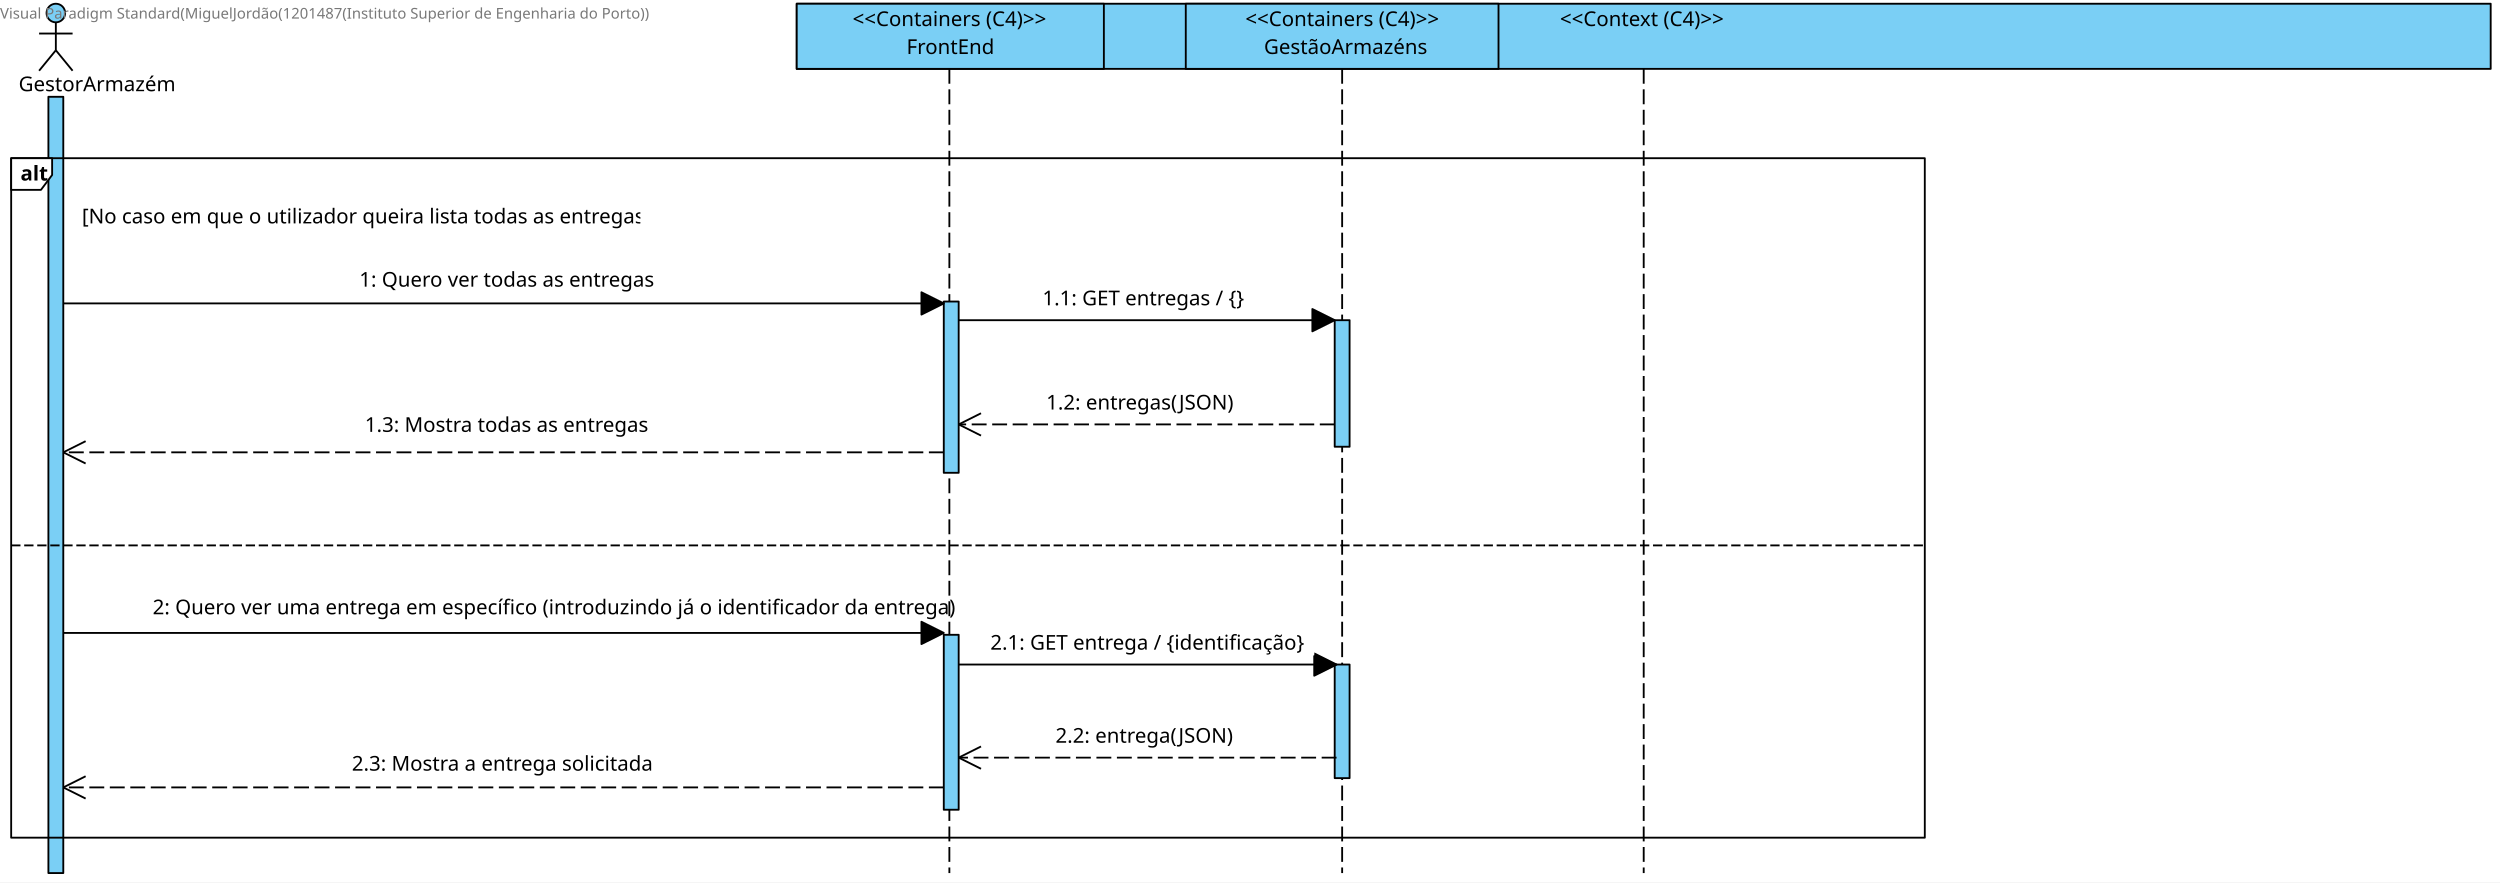
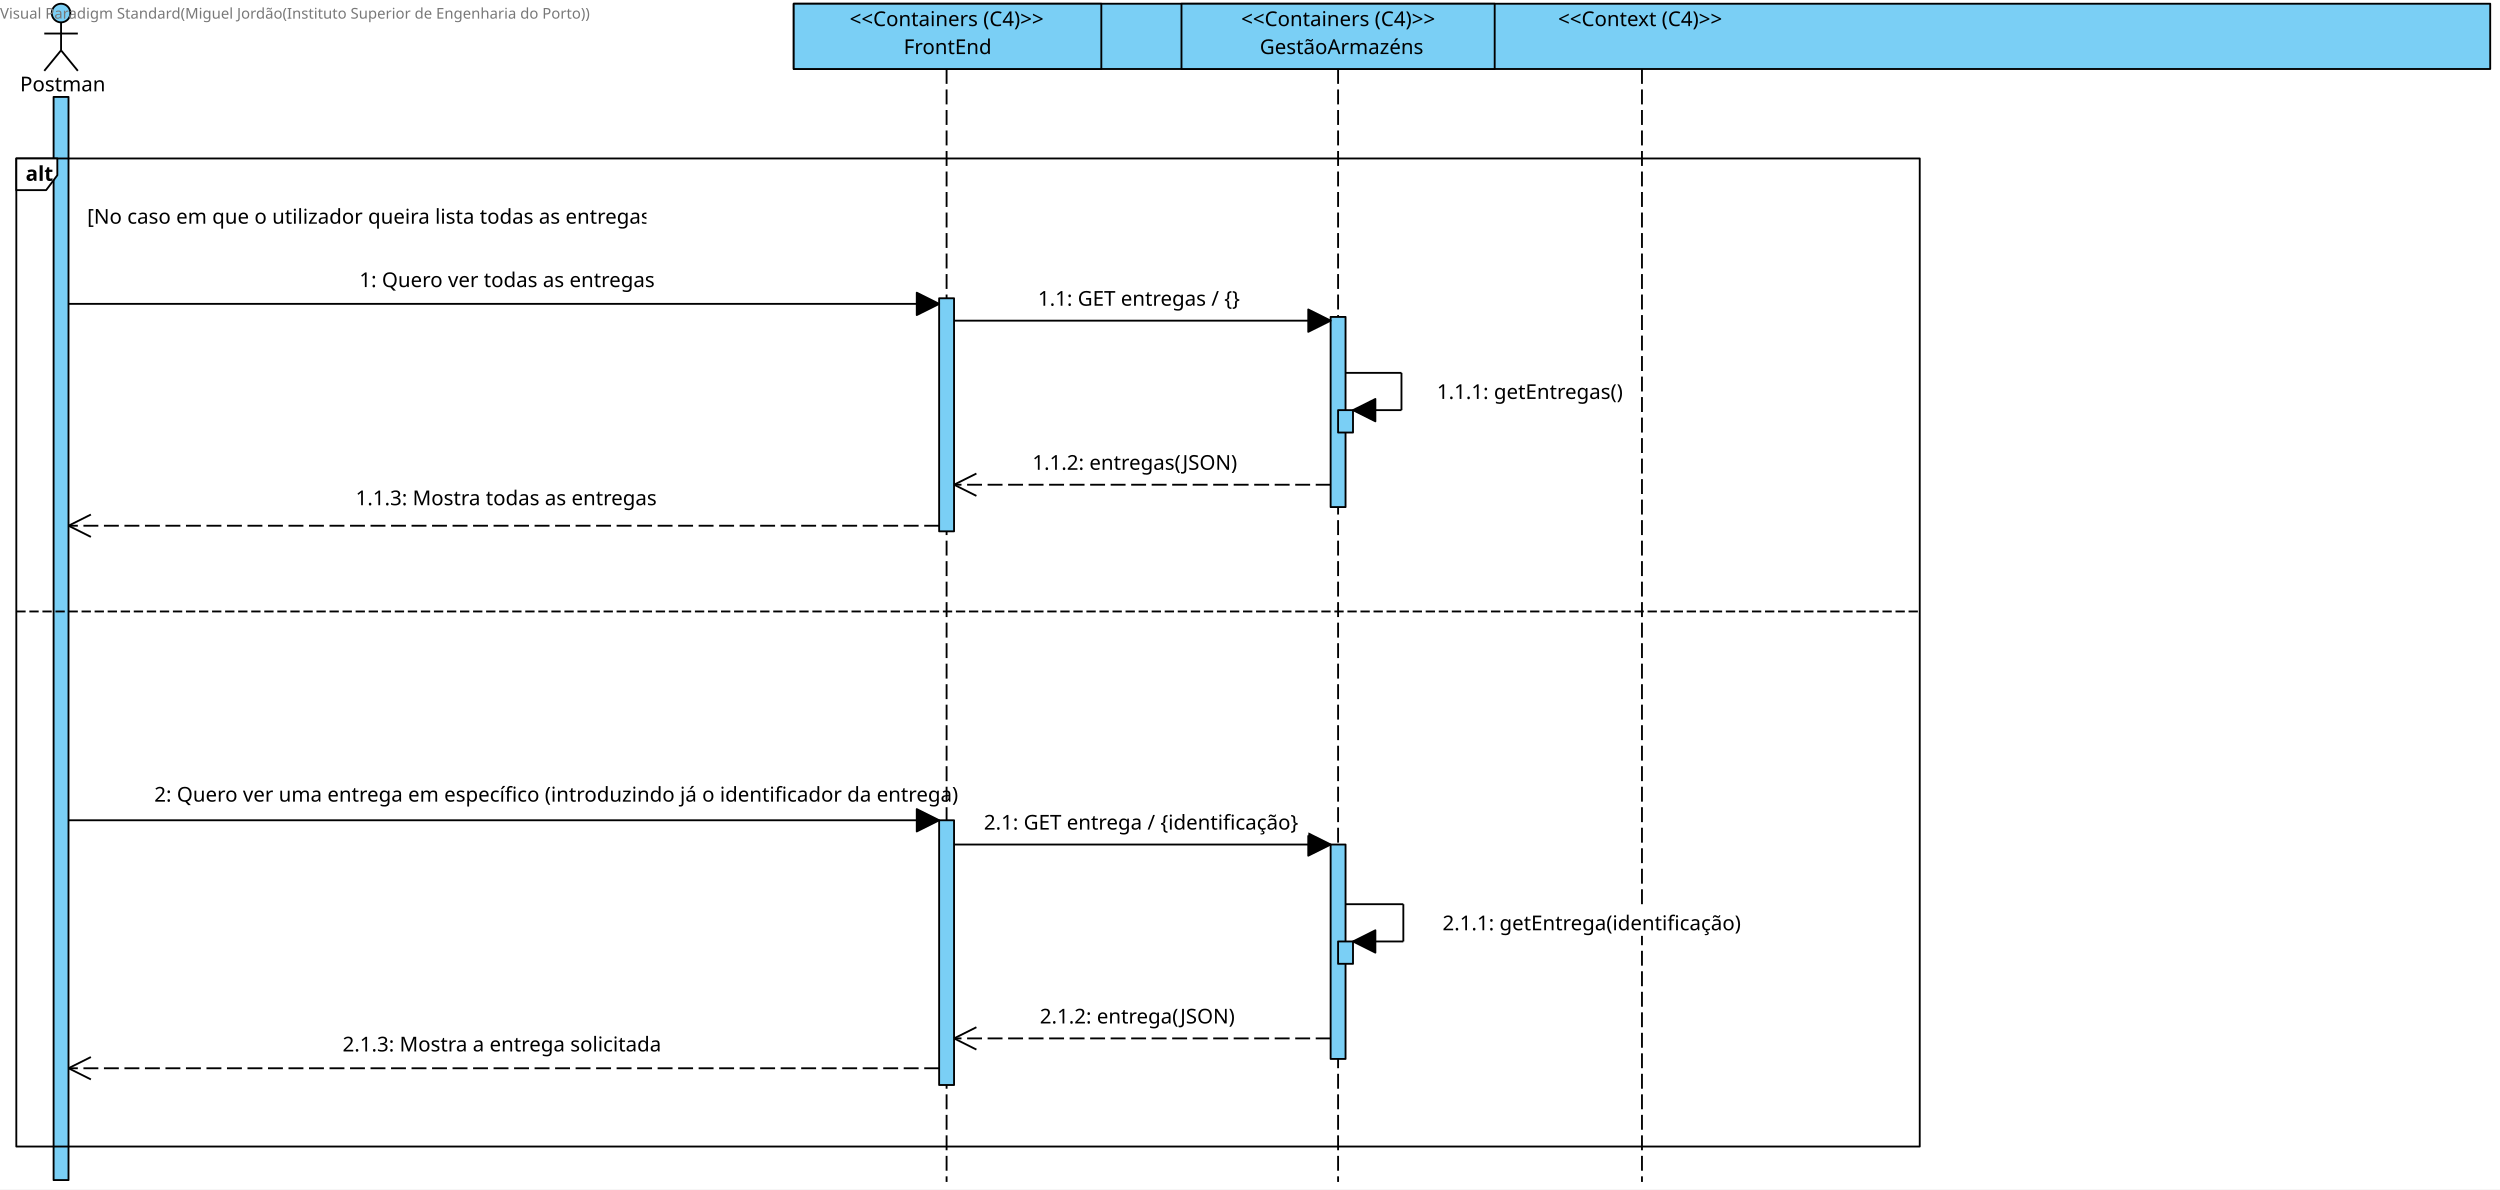
- <svg xmlns="http://www.w3.org/2000/svg" fill-opacity="0" color-rendering="auto" color-interpolation="auto" text-rendering="auto" stroke="rgb(0,0,0)" stroke-linecap="square" width="1343" stroke-miterlimit="10" shape-rendering="auto" stroke-opacity="0" fill="rgb(0,0,0)" stroke-dasharray="none" font-weight="normal" stroke-width="1" height="474" font-family="'Dialog'" font-style="normal" stroke-linejoin="miter" font-size="12px" stroke-dashoffset="0" image-rendering="auto">
+ <svg xmlns="http://www.w3.org/2000/svg" fill-opacity="0" color-rendering="auto" color-interpolation="auto" text-rendering="auto" stroke="rgb(0,0,0)" stroke-linecap="square" width="1341" stroke-miterlimit="10" shape-rendering="auto" stroke-opacity="0" fill="rgb(0,0,0)" stroke-dasharray="none" font-weight="normal" stroke-width="1" height="638" font-family="'Dialog'" font-style="normal" stroke-linejoin="miter" font-size="12px" stroke-dashoffset="0" image-rendering="auto">
  <defs id="genericDefs" />
  <g>
    <defs id="defs1">
      <clipPath clipPathUnits="userSpaceOnUse" id="clipPath1">
-         <path d="M-7 -7 L922 -7 L922 478 L-7 478 L-7 -7 Z" />
+         <path d="M-7 -7 L922 -7 L922 643 L-7 643 L-7 -7 Z" />
      </clipPath>
      <clipPath clipPathUnits="userSpaceOnUse" id="clipPath2">
-         <path d="M-7 -7 L177 -7 L177 478 L-7 478 L-7 -7 Z" />
+         <path d="M-7 -7 L177 -7 L177 643 L-7 643 L-7 -7 Z" />
      </clipPath>
      <clipPath clipPathUnits="userSpaceOnUse" id="clipPath3">
-         <path d="M-7 -7 L71 -7 L71 479 L-7 479 L-7 -7 Z" />
+         <path d="M-7 -7 L71 -7 L71 643 L-7 643 L-7 -7 Z" />
      </clipPath>
      <clipPath clipPathUnits="userSpaceOnUse" id="clipPath4">
-         <path d="M-7 -7 L19 -7 L19 103 L-7 103 L-7 -7 Z" />
+         <path d="M-7 -7 L19 -7 L19 136 L-7 136 L-7 -7 Z" />
      </clipPath>
      <clipPath clipPathUnits="userSpaceOnUse" id="clipPath5">
-         <path d="M-7 -7 L180 -7 L180 478 L-7 478 L-7 -7 Z" />
+         <path d="M-7 -7 L180 -7 L180 643 L-7 643 L-7 -7 Z" />
      </clipPath>
      <clipPath clipPathUnits="userSpaceOnUse" id="clipPath6">
-         <path d="M-7 -7 L1039 -7 L1039 376 L-7 376 L-7 -7 Z" />
+         <path d="M-7 -7 L1032 -7 L1032 541 L-7 541 L-7 -7 Z" />
      </clipPath>
      <clipPath clipPathUnits="userSpaceOnUse" id="clipPath7">
-         <path d="M328 24 L328 38 L40 38 L40 24 ZM-7 -7 L-7 376 L1039 376 L1039 -7 Z" />
+         <path d="M-7 -7 L-7 541 L1032 541 L1032 -7 Z" />
      </clipPath>
      <clipPath clipPathUnits="userSpaceOnUse" id="clipPath8">
        <path d="M0 0 L0 18 L23 18 L23 0 Z" />
      </clipPath>
      <clipPath clipPathUnits="userSpaceOnUse" id="clipPath9">
-         <path d="M-7 -7 L19 -7 L19 79 L-7 79 L-7 -7 Z" />
+         <path d="M-7 -7 L19 -7 L19 113 L-7 113 L-7 -7 Z" />
      </clipPath>
      <clipPath clipPathUnits="userSpaceOnUse" id="clipPath10">
-         <path d="M-7 -7 L19 -7 L19 105 L-7 105 L-7 -7 Z" />
+         <path d="M-7 -7 L19 -7 L19 153 L-7 153 L-7 -7 Z" />
      </clipPath>
      <clipPath clipPathUnits="userSpaceOnUse" id="clipPath11">
-         <path d="M-7 -7 L1039 -7 L1039 167 L-7 167 L-7 -7 Z" />
+         <path d="M-7 -7 L19 -7 L19 126 L-7 126 L-7 -7 Z" />
      </clipPath>
      <clipPath clipPathUnits="userSpaceOnUse" id="clipPath12">
-         <path d="M0 0 L0 4 L1028 4 L1028 0 Z" />
+         <path d="M-7 -7 L19 -7 L19 23 L-7 23 L-7 -7 Z" />
      </clipPath>
      <clipPath clipPathUnits="userSpaceOnUse" id="clipPath13">
-         <path d="M-7 -7 L19 -7 L19 72 L-7 72 L-7 -7 Z" />
+         <path d="M-7 -7 L1032 -7 L1032 297 L-7 297 L-7 -7 Z" />
      </clipPath>
      <clipPath clipPathUnits="userSpaceOnUse" id="clipPath14">
-         <path d="M-7 -7 L1039 -7 L1039 202 L-7 202 L-7 -7 Z" />
+         <path d="M0 0 L0 4 L1021 4 L1021 0 Z" />
      </clipPath>
      <clipPath clipPathUnits="userSpaceOnUse" id="clipPath15">
+         <path d="M-7 -7 L1032 -7 L1032 237 L-7 237 L-7 -7 Z" />
+       </clipPath>
+       <clipPath clipPathUnits="userSpaceOnUse" id="clipPath16">
        <path d="M0 0 L0 15 L310 15 L310 0 Z" />
      </clipPath>
-       <clipPath clipPathUnits="userSpaceOnUse" id="clipPath16">
-         <path d="M-169 -30 L338 -30 L338 60 L-169 60 L-169 -30 Z" />
-       </clipPath>
      <clipPath clipPathUnits="userSpaceOnUse" id="clipPath17">
-         <path d="M-101 -15 L202 -15 L202 30 L-101 30 L-101 -15 Z" />
+         <path d="M-911 -15 L1822 -15 L1822 30 L-911 30 L-911 -15 Z" />
      </clipPath>
      <clipPath clipPathUnits="userSpaceOnUse" id="clipPath18">
        <path d="M-166 -30 L332 -30 L332 60 L-166 60 L-166 -30 Z" />
      </clipPath>
      <clipPath clipPathUnits="userSpaceOnUse" id="clipPath19">
-         <path d="M-911 -15 L1822 -15 L1822 30 L-911 30 L-911 -15 Z" />
+         <path d="M-64 -15 L128 -15 L128 30 L-64 30 L-64 -15 Z" />
      </clipPath>
      <clipPath clipPathUnits="userSpaceOnUse" id="clipPath20">
-         <path d="M0 0 L588 0 L588 115 L0 115 L0 0 Z" />
+         <path d="M-169 -30 L338 -30 L338 60 L-169 60 L-169 -30 Z" />
      </clipPath>
      <clipPath clipPathUnits="userSpaceOnUse" id="clipPath21">
-         <path d="M377 35 L377 51 L203 51 L203 35 ZM0 0 L0 115 L207 115 L207 113 L373 113 L373 115 L573 115 L573 101 L588 101 L588 60 L571 60 L571 45 L588 45 L588 0 Z" />
+         <path d="M0 0 L596 0 L596 129 L0 129 L0 0 Z" />
      </clipPath>
      <clipPath clipPathUnits="userSpaceOnUse" id="clipPath22">
+         <path d="M382 42 L382 57 L209 57 L209 42 ZM0 0 L0 129 L596 129 L596 67 L573 67 L573 52 L596 52 L596 0 Z" />
+       </clipPath>
+       <clipPath clipPathUnits="userSpaceOnUse" id="clipPath23">
        <path d="M0 0 L331 0 L331 129 L0 129 L0 0 Z" />
      </clipPath>
-       <clipPath clipPathUnits="userSpaceOnUse" id="clipPath23">
-         <path d="M226 43 L226 58 L98 58 L98 43 ZM222 99 L222 114 L100 114 L100 99 ZM0 0 L0 129 L331 129 L331 0 Z" />
-       </clipPath>
      <clipPath clipPathUnits="userSpaceOnUse" id="clipPath24">
-         <path d="M222 43 L222 58 L100 58 L100 43 ZM0 0 L0 129 L331 129 L331 0 L226 0 L226 2 L98 2 L98 0 Z" />
+         <path d="M226 43 L226 58 L98 58 L98 43 ZM0 0 L0 129 L331 129 L331 108 L313 108 L313 93 L331 93 L331 0 Z" />
      </clipPath>
      <clipPath clipPathUnits="userSpaceOnUse" id="clipPath25">
-         <path d="M373 33 L373 49 L207 49 L207 33 ZM0 0 L0 115 L588 115 L588 36 L573 36 L573 21 L588 21 L588 0 Z" />
+         <path d="M227 42 L227 57 L95 57 L95 42 ZM0 0 L0 129 L331 129 L331 19 L313 19 L313 4 L331 4 L331 0 Z" />
      </clipPath>
      <clipPath clipPathUnits="userSpaceOnUse" id="clipPath26">
-         <path d="M521 33 L521 48 L94 48 L94 33 ZM0 0 L0 115 L578 115 L578 102 L588 102 L588 67 L544 67 L544 52 L588 52 L588 0 Z" />
+         <path d="M382 40 L382 55 L207 55 L207 40 ZM0 0 L0 129 L596 129 L596 36 L570 36 L570 21 L596 21 L596 0 Z" />
      </clipPath>
      <clipPath clipPathUnits="userSpaceOnUse" id="clipPath27">
-         <path d="M375 35 L375 50 L201 50 L201 35 ZM0 0 L0 115 L588 115 L588 35 L578 35 L578 20 L588 20 L588 0 Z" />
+         <path d="M527 40 L527 55 L99 55 L99 40 ZM0 0 L0 129 L596 129 L596 70 L545 70 L545 55 L596 55 L596 0 Z" />
      </clipPath>
      <clipPath clipPathUnits="userSpaceOnUse" id="clipPath28">
-         <path d="M0 0 L297 0 L297 94 L0 94 L0 0 Z" />
+         <path d="M383 42 L383 57 L200 57 L200 42 ZM0 0 L0 129 L596 129 L596 42 L574 42 L574 27 L596 27 L596 0 Z" />
      </clipPath>
      <clipPath clipPathUnits="userSpaceOnUse" id="clipPath29">
-         <path d="M236 25 L236 40 L53 40 L53 25 ZM204 75 L204 90 L87 90 L87 75 ZM0 0 L0 6 L30 6 L30 21 L0 21 L0 94 L297 94 L297 0 Z" />
+         <path d="M253 43 L253 58 L70 58 L70 43 ZM0 0 L0 28 L52 28 L52 43 L0 43 L0 129 L331 129 L331 112 L315 112 L315 97 L331 97 L331 0 Z" />
      </clipPath>
      <clipPath clipPathUnits="userSpaceOnUse" id="clipPath30">
-         <path d="M204 25 L204 40 L87 40 L87 25 ZM0 0 L0 94 L297 94 L297 0 Z" />
+         <path d="M224 43 L224 58 L99 58 L99 43 ZM0 0 L0 129 L331 129 L331 8 L315 8 L315 0 Z" />
      </clipPath>
      <clipPath clipPathUnits="userSpaceOnUse" id="clipPath31">
-         <path d="M-117 -15 L234 -15 L234 30 L-117 30 L-117 -15 Z" />
+         <path d="M0 0 L160 0 L160 149 L0 149 L0 0 Z" />
      </clipPath>
      <clipPath clipPathUnits="userSpaceOnUse" id="clipPath32">
+         <path d="M0 0 L0 10 L43 10 L43 25 L0 25 L0 114 L14 114 L14 129 L0 129 L0 149 L160 149 L160 79 L105 79 L105 64 L160 64 L160 0 Z" />
+       </clipPath>
+       <clipPath clipPathUnits="userSpaceOnUse" id="clipPath33">
+         <path d="M0 0 L159 0 L159 149 L0 149 L0 0 Z" />
+       </clipPath>
+       <clipPath clipPathUnits="userSpaceOnUse" id="clipPath34">
+         <path d="M0 0 L0 14 L16 14 L16 29 L0 29 L0 102 L17 102 L17 117 L0 117 L0 149 L159 149 L159 79 L103 79 L103 64 L159 64 L159 0 Z" />
+       </clipPath>
+       <clipPath clipPathUnits="userSpaceOnUse" id="clipPath35">
+         <path d="M-118 -15 L236 -15 L236 30 L-118 30 L-118 -15 Z" />
+       </clipPath>
+       <clipPath clipPathUnits="userSpaceOnUse" id="clipPath36">
+         <path d="M-173 -15 L346 -15 L346 30 L-173 30 L-173 -15 Z" />
+       </clipPath>
+       <clipPath clipPathUnits="userSpaceOnUse" id="clipPath37">
+         <path d="M-125 -15 L250 -15 L250 30 L-125 30 L-125 -15 Z" />
+       </clipPath>
+       <clipPath clipPathUnits="userSpaceOnUse" id="clipPath38">
        <path d="M-183 -15 L366 -15 L366 30 L-183 30 L-183 -15 Z" />
      </clipPath>
-       <clipPath clipPathUnits="userSpaceOnUse" id="clipPath33">
-         <path d="M-174 -15 L348 -15 L348 30 L-174 30 L-174 -15 Z" />
-       </clipPath>
-       <clipPath clipPathUnits="userSpaceOnUse" id="clipPath34">
-         <path d="M-427 -15 L854 -15 L854 30 L-427 30 L-427 -15 Z" />
-       </clipPath>
-       <clipPath clipPathUnits="userSpaceOnUse" id="clipPath35">
-         <path d="M-166 -16 L332 -16 L332 32 L-166 32 L-166 -16 Z" />
-       </clipPath>
-       <clipPath clipPathUnits="userSpaceOnUse" id="clipPath36">
-         <path d="M-122 -15 L244 -15 L244 30 L-122 30 L-122 -15 Z" />
-       </clipPath>
-       <clipPath clipPathUnits="userSpaceOnUse" id="clipPath37">
+       <clipPath clipPathUnits="userSpaceOnUse" id="clipPath39">
+         <path d="M-428 -15 L856 -15 L856 30 L-428 30 L-428 -15 Z" />
+       </clipPath>
+       <clipPath clipPathUnits="userSpaceOnUse" id="clipPath40">
+         <path d="M-175 -15 L350 -15 L350 30 L-175 30 L-175 -15 Z" />
+       </clipPath>
+       <clipPath clipPathUnits="userSpaceOnUse" id="clipPath41">
+         <path d="M-132 -15 L264 -15 L264 30 L-132 30 L-132 -15 Z" />
+       </clipPath>
+       <clipPath clipPathUnits="userSpaceOnUse" id="clipPath42">
        <path d="M-128 -15 L256 -15 L256 30 L-128 30 L-128 -15 Z" />
-       </clipPath>
-       <clipPath clipPathUnits="userSpaceOnUse" id="clipPath38">
-         <path d="M-174 -16 L348 -16 L348 32 L-174 32 L-174 -16 Z" />
      </clipPath>
    </defs>
    <g fill="white" text-rendering="geometricPrecision" fill-opacity="1" stroke-opacity="1" stroke="white">
-       <rect x="0" width="1343" height="474" y="0" stroke="none" />
-     </g>
-     <g font-size="11px" transform="translate(428,2)" fill-opacity="1" fill="rgb(122,207,245)" text-rendering="geometricPrecision" image-rendering="optimizeQuality" font-family="sans-serif" stroke="rgb(122,207,245)" stroke-opacity="1">
+       <rect x="0" width="1341" height="638" y="0" stroke="none" />
+     </g>
+     <g font-size="11px" transform="translate(425.75,2)" fill-opacity="1" fill="rgb(122,207,245)" text-rendering="geometricPrecision" image-rendering="optimizeQuality" font-family="sans-serif" stroke="rgb(122,207,245)" stroke-opacity="1">
      <rect x="0" width="910" height="35" y="0" clip-path="url(#clipPath1)" stroke="none" />
    </g>
-     <g stroke-linecap="butt" font-size="11px" transform="translate(428,2)" fill-opacity="1" fill="black" text-rendering="geometricPrecision" image-rendering="optimizeQuality" font-family="sans-serif" stroke-linejoin="round" stroke="black" stroke-opacity="1" stroke-miterlimit="0">
+     <g stroke-linecap="butt" font-size="11px" transform="translate(425.75,2)" fill-opacity="1" fill="black" text-rendering="geometricPrecision" image-rendering="optimizeQuality" font-family="sans-serif" stroke-linejoin="round" stroke="black" stroke-opacity="1" stroke-miterlimit="0">
      <rect fill="none" x="0" width="910" height="35" y="0" clip-path="url(#clipPath1)" />
-       <line clip-path="url(#clipPath1)" fill="none" x1="455" x2="455" y1="35" y2="467" stroke-linejoin="bevel" stroke-dasharray="8,3" />
-     </g>
-     <g font-size="11px" transform="translate(428,2)" fill-opacity="1" fill="rgb(122,207,245)" text-rendering="geometricPrecision" image-rendering="optimizeQuality" font-family="sans-serif" stroke="rgb(122,207,245)" stroke-opacity="1">
+       <line clip-path="url(#clipPath1)" fill="none" x1="455" x2="455" y1="35" y2="632" stroke-linejoin="bevel" stroke-dasharray="8,3" />
+     </g>
+     <g font-size="11px" transform="translate(425.75,2)" fill-opacity="1" fill="rgb(122,207,245)" text-rendering="geometricPrecision" image-rendering="optimizeQuality" font-family="sans-serif" stroke="rgb(122,207,245)" stroke-opacity="1">
      <rect x="0" width="165" height="35" y="0" clip-path="url(#clipPath2)" stroke="none" />
    </g>
-     <g stroke-linecap="butt" font-size="11px" transform="translate(428,2)" fill-opacity="1" fill="black" text-rendering="geometricPrecision" image-rendering="optimizeQuality" font-family="sans-serif" stroke-linejoin="round" stroke="black" stroke-opacity="1" stroke-miterlimit="0">
+     <g stroke-linecap="butt" font-size="11px" transform="translate(425.75,2)" fill-opacity="1" fill="black" text-rendering="geometricPrecision" image-rendering="optimizeQuality" font-family="sans-serif" stroke-linejoin="round" stroke="black" stroke-opacity="1" stroke-miterlimit="0">
      <rect fill="none" x="0" width="165" height="35" y="0" clip-path="url(#clipPath2)" />
-       <line clip-path="url(#clipPath2)" fill="none" x1="82" x2="82" y1="35" y2="467" stroke-linejoin="bevel" stroke-dasharray="8,3" />
-     </g>
-     <g font-size="11px" transform="translate(0,2)" fill-opacity="1" fill="rgb(122,207,245)" text-rendering="geometricPrecision" image-rendering="optimizeQuality" font-family="sans-serif" stroke="rgb(122,207,245)" stroke-opacity="1">
+       <line clip-path="url(#clipPath2)" fill="none" x1="82" x2="82" y1="35" y2="632" stroke-linejoin="bevel" stroke-dasharray="8,3" />
+     </g>
+     <g font-size="11px" transform="translate(2.75,2)" fill-opacity="1" fill="rgb(122,207,245)" text-rendering="geometricPrecision" image-rendering="optimizeQuality" font-family="sans-serif" stroke="rgb(122,207,245)" stroke-opacity="1">
      <circle r="5" clip-path="url(#clipPath3)" cx="30" cy="5" stroke="none" />
-       <rect x="26" width="8" height="417" y="50" clip-path="url(#clipPath3)" stroke="none" />
-     </g>
-     <g stroke-linecap="butt" font-size="11px" transform="translate(0,2)" fill-opacity="1" fill="black" text-rendering="geometricPrecision" image-rendering="optimizeQuality" font-family="sans-serif" stroke-linejoin="round" stroke="black" stroke-opacity="1" stroke-miterlimit="0">
+       <rect x="26" width="8" height="581" y="50" clip-path="url(#clipPath3)" stroke="none" />
+     </g>
+     <g stroke-linecap="butt" font-size="11px" transform="translate(2.75,2)" fill-opacity="1" fill="black" text-rendering="geometricPrecision" image-rendering="optimizeQuality" font-family="sans-serif" stroke-linejoin="round" stroke="black" stroke-opacity="1" stroke-miterlimit="0">
      <circle fill="none" r="5" clip-path="url(#clipPath3)" cx="30" cy="5" />
-       <rect fill="none" x="26" width="8" height="417" y="50" clip-path="url(#clipPath3)" />
+       <rect fill="none" x="26" width="8" height="581" y="50" clip-path="url(#clipPath3)" />
      <line y2="25" fill="none" x1="30" clip-path="url(#clipPath3)" x2="30" y1="10" />
      <line y2="36" fill="none" x1="30" clip-path="url(#clipPath3)" x2="21" y1="25" />
      <line y2="36" fill="none" x1="30" clip-path="url(#clipPath3)" x2="39" y1="25" />
      <line y2="16" fill="none" x1="21" clip-path="url(#clipPath3)" x2="39" y1="16" />
    </g>
-     <g font-size="11px" transform="translate(507,162)" fill-opacity="1" fill="rgb(122,207,245)" text-rendering="geometricPrecision" image-rendering="optimizeQuality" font-family="sans-serif" stroke="rgb(122,207,245)" stroke-opacity="1">
-       <rect x="0" width="8" height="92" y="0" clip-path="url(#clipPath4)" stroke="none" />
-     </g>
-     <g stroke-linecap="butt" font-size="11px" transform="translate(507,162)" fill-opacity="1" fill="black" text-rendering="geometricPrecision" image-rendering="optimizeQuality" font-family="sans-serif" stroke-linejoin="round" stroke="black" stroke-opacity="1" stroke-miterlimit="0">
-       <rect fill="none" x="0" width="8" height="92" y="0" clip-path="url(#clipPath4)" />
-     </g>
-     <g font-size="11px" transform="translate(637,2)" fill-opacity="1" fill="rgb(122,207,245)" text-rendering="geometricPrecision" image-rendering="optimizeQuality" font-family="sans-serif" stroke="rgb(122,207,245)" stroke-opacity="1">
+     <g font-size="11px" transform="translate(503.75,160)" fill-opacity="1" fill="rgb(122,207,245)" text-rendering="geometricPrecision" image-rendering="optimizeQuality" font-family="sans-serif" stroke="rgb(122,207,245)" stroke-opacity="1">
+       <rect x="0" width="8" height="125" y="0" clip-path="url(#clipPath4)" stroke="none" />
+     </g>
+     <g stroke-linecap="butt" font-size="11px" transform="translate(503.75,160)" fill-opacity="1" fill="black" text-rendering="geometricPrecision" image-rendering="optimizeQuality" font-family="sans-serif" stroke-linejoin="round" stroke="black" stroke-opacity="1" stroke-miterlimit="0">
+       <rect fill="none" x="0" width="8" height="125" y="0" clip-path="url(#clipPath4)" />
+     </g>
+     <g font-size="11px" transform="translate(633.75,2)" fill-opacity="1" fill="rgb(122,207,245)" text-rendering="geometricPrecision" image-rendering="optimizeQuality" font-family="sans-serif" stroke="rgb(122,207,245)" stroke-opacity="1">
      <rect x="0" width="168" height="35" y="0" clip-path="url(#clipPath5)" stroke="none" />
    </g>
-     <g stroke-linecap="butt" font-size="11px" transform="translate(637,2)" fill-opacity="1" fill="black" text-rendering="geometricPrecision" image-rendering="optimizeQuality" font-family="sans-serif" stroke-linejoin="round" stroke="black" stroke-opacity="1" stroke-miterlimit="0">
+     <g stroke-linecap="butt" font-size="11px" transform="translate(633.75,2)" fill-opacity="1" fill="black" text-rendering="geometricPrecision" image-rendering="optimizeQuality" font-family="sans-serif" stroke-linejoin="round" stroke="black" stroke-opacity="1" stroke-miterlimit="0">
      <rect fill="none" x="0" width="168" height="35" y="0" clip-path="url(#clipPath5)" />
-       <line clip-path="url(#clipPath5)" fill="none" x1="84" x2="84" y1="35" y2="467" stroke-linejoin="bevel" stroke-dasharray="8,3" />
-     </g>
-     <g fill-opacity="1" text-rendering="geometricPrecision" stroke="black" stroke-linecap="butt" transform="translate(6,85)" stroke-miterlimit="0" stroke-opacity="1" fill="black" font-weight="bold" font-family="sans-serif" stroke-linejoin="round" font-size="11px" image-rendering="optimizeQuality">
-       <rect fill="none" x="0" width="1028" height="365" y="0" clip-path="url(#clipPath7)" />
-     </g>
-     <g font-size="11px" transform="translate(6,85)" fill-opacity="1" fill="white" text-rendering="geometricPrecision" image-rendering="optimizeQuality" font-family="sans-serif" stroke="white" font-weight="bold" stroke-opacity="1">
+       <line clip-path="url(#clipPath5)" fill="none" x1="84" x2="84" y1="35" y2="632" stroke-linejoin="bevel" stroke-dasharray="8,3" />
+     </g>
+     <g fill-opacity="1" text-rendering="geometricPrecision" stroke="black" stroke-linecap="butt" transform="translate(8.75,85)" stroke-miterlimit="0" stroke-opacity="1" fill="black" font-weight="bold" font-family="sans-serif" stroke-linejoin="round" font-size="11px" image-rendering="optimizeQuality">
+       <rect fill="none" x="0" width="1021" height="530" y="0" clip-path="url(#clipPath7)" />
+     </g>
+     <g font-size="11px" transform="translate(8.75,85)" fill-opacity="1" fill="white" text-rendering="geometricPrecision" image-rendering="optimizeQuality" font-family="sans-serif" stroke="white" font-weight="bold" stroke-opacity="1">
      <path d="M22 0 L22 9 L16 17 L0 17 L0 0 Z" stroke="none" clip-path="url(#clipPath7)" />
    </g>
-     <g fill-opacity="1" text-rendering="geometricPrecision" stroke="black" stroke-linecap="butt" transform="translate(6,85)" stroke-miterlimit="0" stroke-opacity="1" fill="black" font-weight="bold" font-family="sans-serif" stroke-linejoin="round" font-size="11px" image-rendering="optimizeQuality">
+     <g fill-opacity="1" text-rendering="geometricPrecision" stroke="black" stroke-linecap="butt" transform="translate(8.75,85)" stroke-miterlimit="0" stroke-opacity="1" fill="black" font-weight="bold" font-family="sans-serif" stroke-linejoin="round" font-size="11px" image-rendering="optimizeQuality">
      <path fill="none" d="M22 0 L22 9 L16 17 L0 17 L0 0 Z" clip-path="url(#clipPath7)" />
    </g>
-     <g font-size="11px" transform="translate(6,85)" fill-opacity="1" fill="black" text-rendering="geometricPrecision" image-rendering="optimizeQuality" font-family="sans-serif" stroke="black" font-weight="bold" stroke-opacity="1">
+     <g font-size="11px" transform="translate(8.75,85)" fill-opacity="1" fill="black" text-rendering="geometricPrecision" image-rendering="optimizeQuality" font-family="sans-serif" stroke="black" font-weight="bold" stroke-opacity="1">
      <text x="5" xml:space="preserve" y="12" clip-path="url(#clipPath8)" stroke="none">alt</text>
    </g>
-     <g font-size="11px" transform="translate(717,172)" fill-opacity="1" fill="rgb(122,207,245)" text-rendering="geometricPrecision" image-rendering="optimizeQuality" font-family="sans-serif" stroke="rgb(122,207,245)" stroke-opacity="1">
-       <rect x="0" width="8" height="68" y="0" clip-path="url(#clipPath9)" stroke="none" />
-     </g>
-     <g stroke-linecap="butt" font-size="11px" transform="translate(717,172)" fill-opacity="1" fill="black" text-rendering="geometricPrecision" image-rendering="optimizeQuality" font-family="sans-serif" stroke-linejoin="round" stroke="black" stroke-opacity="1" stroke-miterlimit="0">
-       <rect fill="none" x="0" width="8" height="68" y="0" clip-path="url(#clipPath9)" />
-     </g>
-     <g font-size="11px" transform="translate(507,341)" fill-opacity="1" fill="rgb(122,207,245)" text-rendering="geometricPrecision" image-rendering="optimizeQuality" font-family="sans-serif" stroke="rgb(122,207,245)" stroke-opacity="1">
-       <rect x="0" width="8" height="94" y="0" clip-path="url(#clipPath10)" stroke="none" />
-     </g>
-     <g stroke-linecap="butt" font-size="11px" transform="translate(507,341)" fill-opacity="1" fill="black" text-rendering="geometricPrecision" image-rendering="optimizeQuality" font-family="sans-serif" stroke-linejoin="round" stroke="black" stroke-opacity="1" stroke-miterlimit="0">
-       <rect fill="none" x="0" width="8" height="94" y="0" clip-path="url(#clipPath10)" />
-     </g>
-     <g font-size="11px" transform="translate(717,357)" fill-opacity="1" fill="rgb(122,207,245)" text-rendering="geometricPrecision" image-rendering="optimizeQuality" font-family="sans-serif" stroke="rgb(122,207,245)" stroke-opacity="1">
-       <rect x="0" width="8" height="61" y="0" clip-path="url(#clipPath13)" stroke="none" />
-     </g>
-     <g stroke-linecap="butt" font-size="11px" transform="translate(717,357)" fill-opacity="1" fill="black" text-rendering="geometricPrecision" image-rendering="optimizeQuality" font-family="sans-serif" stroke-linejoin="round" stroke="black" stroke-opacity="1" stroke-miterlimit="0">
-       <rect fill="none" x="0" width="8" height="61" y="0" clip-path="url(#clipPath13)" />
-     </g>
-     <g fill-opacity="1" text-rendering="geometricPrecision" stroke="black" stroke-linecap="butt" transform="translate(6,103)" stroke-miterlimit="0" stroke-opacity="1" fill="black" stroke-dasharray="5,2" font-family="sans-serif" stroke-linejoin="bevel" font-size="11px" image-rendering="optimizeQuality">
-       <line y2="190" fill="none" x1="0" clip-path="url(#clipPath14)" x2="1027" y1="190" />
-     </g>
-     <g font-size="11px" transform="translate(34,108)" fill-opacity="1" fill="white" text-rendering="geometricPrecision" image-rendering="optimizeQuality" font-family="sans-serif" stroke="white" stroke-opacity="1">
-       <rect x="9" width="291" height="17" y="-1" clip-path="url(#clipPath15)" stroke="none" />
-       <text fill="black" x="10" xml:space="preserve" y="12" clip-path="url(#clipPath15)" stroke="none">[No caso em que o utilizador queira lista todas as entregas]</text>
-     </g>
-     <g font-size="11px" transform="translate(637,2)" fill-opacity="1" fill="black" text-rendering="geometricPrecision" image-rendering="optimizeQuality" font-family="sans-serif" stroke="black" stroke-opacity="1">
-       <text x="32" xml:space="preserve" y="12" clip-path="url(#clipPath16)" stroke="none">&lt;&lt;Containers (C4)&gt;&gt;</text>
-       <text x="42" xml:space="preserve" y="27" clip-path="url(#clipPath16)" stroke="none">GestãoArmazéns</text>
-     </g>
-     <g font-size="11px" transform="translate(0,37)" fill-opacity="1" fill="black" text-rendering="geometricPrecision" image-rendering="optimizeQuality" font-family="sans-serif" stroke="black" stroke-opacity="1">
-       <text x="10" xml:space="preserve" y="12" clip-path="url(#clipPath17)" stroke="none">GestorArmazém</text>
-     </g>
-     <g font-size="11px" transform="translate(428,2)" fill-opacity="1" fill="black" text-rendering="geometricPrecision" image-rendering="optimizeQuality" font-family="sans-serif" stroke="black" stroke-opacity="1">
+     <g font-size="11px" transform="translate(713.75,170)" fill-opacity="1" fill="rgb(122,207,245)" text-rendering="geometricPrecision" image-rendering="optimizeQuality" font-family="sans-serif" stroke="rgb(122,207,245)" stroke-opacity="1">
+       <rect x="0" width="8" height="102" y="0" clip-path="url(#clipPath9)" stroke="none" />
+     </g>
+     <g stroke-linecap="butt" font-size="11px" transform="translate(713.75,170)" fill-opacity="1" fill="black" text-rendering="geometricPrecision" image-rendering="optimizeQuality" font-family="sans-serif" stroke-linejoin="round" stroke="black" stroke-opacity="1" stroke-miterlimit="0">
+       <rect fill="none" x="0" width="8" height="102" y="0" clip-path="url(#clipPath9)" />
+     </g>
+     <g font-size="11px" transform="translate(503.75,440)" fill-opacity="1" fill="rgb(122,207,245)" text-rendering="geometricPrecision" image-rendering="optimizeQuality" font-family="sans-serif" stroke="rgb(122,207,245)" stroke-opacity="1">
+       <rect x="0" width="8" height="142" y="0" clip-path="url(#clipPath10)" stroke="none" />
+     </g>
+     <g stroke-linecap="butt" font-size="11px" transform="translate(503.75,440)" fill-opacity="1" fill="black" text-rendering="geometricPrecision" image-rendering="optimizeQuality" font-family="sans-serif" stroke-linejoin="round" stroke="black" stroke-opacity="1" stroke-miterlimit="0">
+       <rect fill="none" x="0" width="8" height="142" y="0" clip-path="url(#clipPath10)" />
+     </g>
+     <g font-size="11px" transform="translate(713.75,453)" fill-opacity="1" fill="rgb(122,207,245)" text-rendering="geometricPrecision" image-rendering="optimizeQuality" font-family="sans-serif" stroke="rgb(122,207,245)" stroke-opacity="1">
+       <rect x="0" width="8" height="115" y="0" clip-path="url(#clipPath11)" stroke="none" />
+     </g>
+     <g stroke-linecap="butt" font-size="11px" transform="translate(713.75,453)" fill-opacity="1" fill="black" text-rendering="geometricPrecision" image-rendering="optimizeQuality" font-family="sans-serif" stroke-linejoin="round" stroke="black" stroke-opacity="1" stroke-miterlimit="0">
+       <rect fill="none" x="0" width="8" height="115" y="0" clip-path="url(#clipPath11)" />
+     </g>
+     <g font-size="11px" transform="translate(717.75,505)" fill-opacity="1" fill="rgb(122,207,245)" text-rendering="geometricPrecision" image-rendering="optimizeQuality" font-family="sans-serif" stroke="rgb(122,207,245)" stroke-opacity="1">
+       <rect x="0" width="8" height="12" y="0" clip-path="url(#clipPath12)" stroke="none" />
+     </g>
+     <g stroke-linecap="butt" font-size="11px" transform="translate(717.75,505)" fill-opacity="1" fill="black" text-rendering="geometricPrecision" image-rendering="optimizeQuality" font-family="sans-serif" stroke-linejoin="round" stroke="black" stroke-opacity="1" stroke-miterlimit="0">
+       <rect fill="none" x="0" width="8" height="12" y="0" clip-path="url(#clipPath12)" />
+     </g>
+     <g font-size="11px" transform="translate(717.75,220)" fill-opacity="1" fill="rgb(122,207,245)" text-rendering="geometricPrecision" image-rendering="optimizeQuality" font-family="sans-serif" stroke="rgb(122,207,245)" stroke-opacity="1">
+       <rect x="0" width="8" height="12" y="0" clip-path="url(#clipPath12)" stroke="none" />
+     </g>
+     <g stroke-linecap="butt" font-size="11px" transform="translate(717.75,220)" fill-opacity="1" fill="black" text-rendering="geometricPrecision" image-rendering="optimizeQuality" font-family="sans-serif" stroke-linejoin="round" stroke="black" stroke-opacity="1" stroke-miterlimit="0">
+       <rect fill="none" x="0" width="8" height="12" y="0" clip-path="url(#clipPath12)" />
+     </g>
+     <g fill-opacity="1" text-rendering="geometricPrecision" stroke="black" stroke-linecap="butt" transform="translate(8.75,103)" stroke-miterlimit="0" stroke-opacity="1" fill="black" stroke-dasharray="5,2" font-family="sans-serif" stroke-linejoin="bevel" font-size="11px" image-rendering="optimizeQuality">
+       <line y2="225" fill="none" x1="0" clip-path="url(#clipPath15)" x2="1020" y1="225" />
+     </g>
+     <g font-size="11px" transform="translate(36.75,108)" fill-opacity="1" fill="white" text-rendering="geometricPrecision" image-rendering="optimizeQuality" font-family="sans-serif" stroke="white" stroke-opacity="1">
+       <rect x="9" width="291" height="17" y="-1" clip-path="url(#clipPath16)" stroke="none" />
+       <text fill="black" x="10" xml:space="preserve" y="12" clip-path="url(#clipPath16)" stroke="none">[No caso em que o utilizador queira lista todas as entregas]</text>
+     </g>
+     <g font-size="11px" transform="translate(425.75,2)" fill-opacity="1" fill="black" text-rendering="geometricPrecision" image-rendering="optimizeQuality" font-family="sans-serif" stroke="black" stroke-opacity="1">
+       <text x="410" xml:space="preserve" y="12" clip-path="url(#clipPath17)" stroke="none">&lt;&lt;Context (C4)&gt;&gt;</text>
+     </g>
+     <g font-size="11px" transform="translate(425.75,2)" fill-opacity="1" fill="black" text-rendering="geometricPrecision" image-rendering="optimizeQuality" font-family="sans-serif" stroke="black" stroke-opacity="1">
      <text x="30" xml:space="preserve" y="12" clip-path="url(#clipPath18)" stroke="none">&lt;&lt;Containers (C4)&gt;&gt;</text>
      <text x="59" xml:space="preserve" y="27" clip-path="url(#clipPath18)" stroke="none">FrontEnd</text>
    </g>
-     <g font-size="11px" transform="translate(428,2)" fill-opacity="1" fill="black" text-rendering="geometricPrecision" image-rendering="optimizeQuality" font-family="sans-serif" stroke="black" stroke-opacity="1">
-       <text x="410" xml:space="preserve" y="12" clip-path="url(#clipPath19)" stroke="none">&lt;&lt;Context (C4)&gt;&gt;</text>
-     </g>
-     <g stroke-linecap="butt" font-size="11px" transform="translate(-21,107)" fill-opacity="1" fill="black" text-rendering="geometricPrecision" image-rendering="optimizeQuality" font-family="sans-serif" stroke-linejoin="round" stroke="black" stroke-opacity="1">
-       <line y2="56" fill="none" x1="55" clip-path="url(#clipPath21)" x2="528" y1="56" />
-       <polygon points=" 528 56 516 50 516 62" clip-path="url(#clipPath21)" stroke="none" />
-       <polygon fill="none" points=" 528 56 516 50 516 62" clip-path="url(#clipPath21)" />
-     </g>
-     <g stroke-linecap="butt" font-size="11px" transform="translate(452,109)" fill-opacity="1" fill="black" text-rendering="geometricPrecision" image-rendering="optimizeQuality" font-family="sans-serif" stroke-linejoin="round" stroke="black" stroke-opacity="1">
-       <line y2="63" fill="none" x1="63" clip-path="url(#clipPath23)" x2="265" y1="63" />
-       <polygon points=" 265 63 253 57 253 69" clip-path="url(#clipPath23)" stroke="none" />
-       <polygon fill="none" points=" 265 63 253 57 253 69" clip-path="url(#clipPath23)" />
-     </g>
-     <g fill-opacity="1" text-rendering="geometricPrecision" stroke="black" stroke-linecap="butt" transform="translate(452,165)" stroke-miterlimit="0" stroke-opacity="1" fill="black" stroke-dasharray="8,3" font-family="sans-serif" stroke-linejoin="round" font-size="11px" image-rendering="optimizeQuality">
-       <line y2="63" fill="none" x1="265" clip-path="url(#clipPath24)" x2="63" y1="63" />
-       <line clip-path="url(#clipPath24)" fill="none" x1="63" x2="75" y1="63" y2="69" stroke-dasharray="none" stroke-miterlimit="10" />
-       <line clip-path="url(#clipPath24)" fill="none" x1="63" x2="75" y1="63" y2="57" stroke-dasharray="none" stroke-miterlimit="10" />
-     </g>
-     <g fill-opacity="1" text-rendering="geometricPrecision" stroke="black" stroke-linecap="butt" transform="translate(-21,187)" stroke-miterlimit="0" stroke-opacity="1" fill="black" stroke-dasharray="8,3" font-family="sans-serif" stroke-linejoin="round" font-size="11px" image-rendering="optimizeQuality">
-       <line y2="56" fill="none" x1="528" clip-path="url(#clipPath25)" x2="55" y1="56" />
-       <line clip-path="url(#clipPath25)" fill="none" x1="55" x2="67" y1="56" y2="62" stroke-dasharray="none" stroke-miterlimit="10" />
-       <line clip-path="url(#clipPath25)" fill="none" x1="55" x2="67" y1="56" y2="50" stroke-dasharray="none" stroke-miterlimit="10" />
-     </g>
-     <g stroke-linecap="butt" font-size="11px" transform="translate(-21,285)" fill-opacity="1" fill="black" text-rendering="geometricPrecision" image-rendering="optimizeQuality" font-family="sans-serif" stroke-linejoin="round" stroke="black" stroke-opacity="1">
-       <line y2="55" fill="none" x1="55" clip-path="url(#clipPath26)" x2="528" y1="55" />
-       <polygon points=" 528 55 516 49 516 61" clip-path="url(#clipPath26)" stroke="none" />
-       <polygon fill="none" points=" 528 55 516 49 516 61" clip-path="url(#clipPath26)" />
-     </g>
-     <g fill-opacity="1" text-rendering="geometricPrecision" stroke="black" stroke-linecap="butt" transform="translate(-21,367)" stroke-miterlimit="0" stroke-opacity="1" fill="black" stroke-dasharray="8,3" font-family="sans-serif" stroke-linejoin="round" font-size="11px" image-rendering="optimizeQuality">
-       <line y2="56" fill="none" x1="528" clip-path="url(#clipPath27)" x2="55" y1="56" />
-       <line clip-path="url(#clipPath27)" fill="none" x1="55" x2="67" y1="56" y2="62" stroke-dasharray="none" stroke-miterlimit="10" />
-       <line clip-path="url(#clipPath27)" fill="none" x1="55" x2="67" y1="56" y2="50" stroke-dasharray="none" stroke-miterlimit="10" />
-     </g>
-     <g stroke-linecap="butt" font-size="11px" transform="translate(470,312)" fill-opacity="1" fill="black" text-rendering="geometricPrecision" image-rendering="optimizeQuality" font-family="sans-serif" stroke-linejoin="round" stroke="black" stroke-opacity="1">
-       <line y2="45" fill="none" x1="45" clip-path="url(#clipPath29)" x2="248" y1="45" />
-       <polygon points=" 248 45 236 39 236 51" clip-path="url(#clipPath29)" stroke="none" />
-       <polygon fill="none" points=" 248 45 236 39 236 51" clip-path="url(#clipPath29)" />
-     </g>
-     <g fill-opacity="1" text-rendering="geometricPrecision" stroke="black" stroke-linecap="butt" transform="translate(470,362)" stroke-miterlimit="0" stroke-opacity="1" fill="black" stroke-dasharray="8,3" font-family="sans-serif" stroke-linejoin="round" font-size="11px" image-rendering="optimizeQuality">
-       <line y2="45" fill="none" x1="248" clip-path="url(#clipPath30)" x2="45" y1="45" />
-       <line clip-path="url(#clipPath30)" fill="none" x1="45" x2="57" y1="45" y2="51" stroke-dasharray="none" stroke-miterlimit="10" />
-       <line clip-path="url(#clipPath30)" fill="none" x1="45" x2="57" y1="45" y2="39" stroke-dasharray="none" stroke-miterlimit="10" />
-     </g>
-     <g font-size="11px" transform="translate(557,387)" fill-opacity="1" fill="white" text-rendering="geometricPrecision" image-rendering="optimizeQuality" font-family="sans-serif" stroke="white" stroke-opacity="1">
-       <rect x="0" width="117" height="15" y="0" clip-path="url(#clipPath31)" stroke="none" />
-       <text fill="black" x="10" xml:space="preserve" y="12" clip-path="url(#clipPath31)" stroke="none">2.2: entrega(JSON)</text>
-     </g>
-     <g font-size="11px" transform="translate(523,337)" fill-opacity="1" fill="white" text-rendering="geometricPrecision" image-rendering="optimizeQuality" font-family="sans-serif" stroke="white" stroke-opacity="1">
-       <rect x="0" width="183" height="15" y="0" clip-path="url(#clipPath32)" stroke="none" />
-       <text fill="black" x="9" xml:space="preserve" y="12" clip-path="url(#clipPath32)" stroke="none">2.1: GET entrega / {identificação}</text>
-     </g>
-     <g font-size="11px" transform="translate(180,402)" fill-opacity="1" fill="white" text-rendering="geometricPrecision" image-rendering="optimizeQuality" font-family="sans-serif" stroke="white" stroke-opacity="1">
-       <rect x="0" width="174" height="15" y="0" clip-path="url(#clipPath33)" stroke="none" />
-       <text fill="black" x="9" xml:space="preserve" y="12" clip-path="url(#clipPath33)" stroke="none">2.3: Mostra a entrega solicitada</text>
-     </g>
-     <g font-size="11px" transform="translate(73,318)" fill-opacity="1" fill="white" text-rendering="geometricPrecision" image-rendering="optimizeQuality" font-family="sans-serif" stroke="white" stroke-opacity="1">
-       <rect x="0" width="427" height="15" y="0" clip-path="url(#clipPath34)" stroke="none" />
-       <text fill="black" x="9" xml:space="preserve" y="12" clip-path="url(#clipPath34)" stroke="none">2: Quero ver uma entrega em específico (introduzindo já o identificador da entrega)</text>
-     </g>
-     <g font-size="11px" transform="translate(186,220)" fill-opacity="1" fill="white" text-rendering="geometricPrecision" image-rendering="optimizeQuality" font-family="sans-serif" stroke="white" stroke-opacity="1">
-       <rect x="0" width="166" height="16" y="0" clip-path="url(#clipPath35)" stroke="none" />
-       <text fill="black" x="10" xml:space="preserve" y="12" clip-path="url(#clipPath35)" stroke="none">1.3: Mostra todas as entregas</text>
-     </g>
-     <g font-size="11px" transform="translate(552,208)" fill-opacity="1" fill="white" text-rendering="geometricPrecision" image-rendering="optimizeQuality" font-family="sans-serif" stroke="white" stroke-opacity="1">
-       <rect x="0" width="122" height="15" y="0" clip-path="url(#clipPath36)" stroke="none" />
-       <text fill="black" x="10" xml:space="preserve" y="12" clip-path="url(#clipPath36)" stroke="none">1.2: entregas(JSON)</text>
-     </g>
-     <g font-size="11px" transform="translate(550,152)" fill-opacity="1" fill="white" text-rendering="geometricPrecision" image-rendering="optimizeQuality" font-family="sans-serif" stroke="white" stroke-opacity="1">
-       <rect x="0" width="128" height="15" y="0" clip-path="url(#clipPath37)" stroke="none" />
-       <text fill="black" x="10" xml:space="preserve" y="12" clip-path="url(#clipPath37)" stroke="none">1.1: GET entregas / {}</text>
-     </g>
-     <g font-size="11px" transform="translate(182,142)" fill-opacity="1" fill="white" text-rendering="geometricPrecision" image-rendering="optimizeQuality" font-family="sans-serif" stroke="white" stroke-opacity="1">
-       <rect x="0" width="174" height="16" y="0" clip-path="url(#clipPath38)" stroke="none" />
-       <text fill="black" x="11" xml:space="preserve" y="12" clip-path="url(#clipPath38)" stroke="none">1: Quero ver todas as entregas</text>
+     <g font-size="11px" transform="translate(0.75,37)" fill-opacity="1" fill="black" text-rendering="geometricPrecision" image-rendering="optimizeQuality" font-family="sans-serif" stroke="black" stroke-opacity="1">
+       <text x="10" xml:space="preserve" y="12" clip-path="url(#clipPath19)" stroke="none">Postman</text>
+     </g>
+     <g font-size="11px" transform="translate(633.75,2)" fill-opacity="1" fill="black" text-rendering="geometricPrecision" image-rendering="optimizeQuality" font-family="sans-serif" stroke="black" stroke-opacity="1">
+       <text x="32" xml:space="preserve" y="12" clip-path="url(#clipPath20)" stroke="none">&lt;&lt;Containers (C4)&gt;&gt;</text>
+       <text x="42" xml:space="preserve" y="27" clip-path="url(#clipPath20)" stroke="none">GestãoArmazéns</text>
+     </g>
+     <g stroke-linecap="butt" font-size="11px" transform="translate(-26.25,100)" fill-opacity="1" fill="black" text-rendering="geometricPrecision" image-rendering="optimizeQuality" font-family="sans-serif" stroke-linejoin="round" stroke="black" stroke-opacity="1">
+       <line y2="63" fill="none" x1="63" clip-path="url(#clipPath22)" x2="530" y1="63" />
+       <polygon points=" 530 63 518 57 518 69" clip-path="url(#clipPath22)" stroke="none" />
+       <polygon fill="none" points=" 530 63 518 57 518 69" clip-path="url(#clipPath22)" />
+     </g>
+     <g stroke-linecap="butt" font-size="11px" transform="translate(448.75,109)" fill-opacity="1" fill="black" text-rendering="geometricPrecision" image-rendering="optimizeQuality" font-family="sans-serif" stroke-linejoin="round" stroke="black" stroke-opacity="1">
+       <line y2="63" fill="none" x1="63" clip-path="url(#clipPath24)" x2="265" y1="63" />
+       <polygon points=" 265 63 253 57 253 69" clip-path="url(#clipPath24)" stroke="none" />
+       <polygon fill="none" points=" 265 63 253 57 253 69" clip-path="url(#clipPath24)" />
+     </g>
+     <g fill-opacity="1" text-rendering="geometricPrecision" stroke="black" stroke-linecap="butt" transform="translate(448.75,198)" stroke-miterlimit="0" stroke-opacity="1" fill="black" stroke-dasharray="8,3" font-family="sans-serif" stroke-linejoin="round" font-size="11px" image-rendering="optimizeQuality">
+       <line y2="62" fill="none" x1="265" clip-path="url(#clipPath25)" x2="63" y1="62" />
+       <line clip-path="url(#clipPath25)" fill="none" x1="63" x2="75" y1="62" y2="68" stroke-dasharray="none" stroke-miterlimit="10" />
+       <line clip-path="url(#clipPath25)" fill="none" x1="63" x2="75" y1="62" y2="56" stroke-dasharray="none" stroke-miterlimit="10" />
+     </g>
+     <g fill-opacity="1" text-rendering="geometricPrecision" stroke="black" stroke-linecap="butt" transform="translate(-26.25,219)" stroke-miterlimit="0" stroke-opacity="1" fill="black" stroke-dasharray="8,3" font-family="sans-serif" stroke-linejoin="round" font-size="11px" image-rendering="optimizeQuality">
+       <line y2="63" fill="none" x1="530" clip-path="url(#clipPath26)" x2="63" y1="63" />
+       <line clip-path="url(#clipPath26)" fill="none" x1="63" x2="75" y1="63" y2="69" stroke-dasharray="none" stroke-miterlimit="10" />
+       <line clip-path="url(#clipPath26)" fill="none" x1="63" x2="75" y1="63" y2="57" stroke-dasharray="none" stroke-miterlimit="10" />
+     </g>
+     <g stroke-linecap="butt" font-size="11px" transform="translate(-26.25,378)" fill-opacity="1" fill="black" text-rendering="geometricPrecision" image-rendering="optimizeQuality" font-family="sans-serif" stroke-linejoin="round" stroke="black" stroke-opacity="1">
+       <line y2="62" fill="none" x1="63" clip-path="url(#clipPath27)" x2="530" y1="62" />
+       <polygon points=" 530 62 518 56 518 68" clip-path="url(#clipPath27)" stroke="none" />
+       <polygon fill="none" points=" 530 62 518 56 518 68" clip-path="url(#clipPath27)" />
+     </g>
+     <g fill-opacity="1" text-rendering="geometricPrecision" stroke="black" stroke-linecap="butt" transform="translate(-26.25,510)" stroke-miterlimit="0" stroke-opacity="1" fill="black" stroke-dasharray="8,3" font-family="sans-serif" stroke-linejoin="round" font-size="11px" image-rendering="optimizeQuality">
+       <line y2="63" fill="none" x1="530" clip-path="url(#clipPath28)" x2="63" y1="63" />
+       <line clip-path="url(#clipPath28)" fill="none" x1="63" x2="75" y1="63" y2="69" stroke-dasharray="none" stroke-miterlimit="10" />
+       <line clip-path="url(#clipPath28)" fill="none" x1="63" x2="75" y1="63" y2="57" stroke-dasharray="none" stroke-miterlimit="10" />
+     </g>
+     <g stroke-linecap="butt" font-size="11px" transform="translate(448.75,390)" fill-opacity="1" fill="black" text-rendering="geometricPrecision" image-rendering="optimizeQuality" font-family="sans-serif" stroke-linejoin="round" stroke="black" stroke-opacity="1">
+       <line y2="63" fill="none" x1="63" clip-path="url(#clipPath29)" x2="265" y1="63" />
+       <polygon points=" 265 63 253 57 253 69" clip-path="url(#clipPath29)" stroke="none" />
+       <polygon fill="none" points=" 265 63 253 57 253 69" clip-path="url(#clipPath29)" />
+     </g>
+     <g fill-opacity="1" text-rendering="geometricPrecision" stroke="black" stroke-linecap="butt" transform="translate(448.75,494)" stroke-miterlimit="0" stroke-opacity="1" fill="black" stroke-dasharray="8,3" font-family="sans-serif" stroke-linejoin="round" font-size="11px" image-rendering="optimizeQuality">
+       <line y2="63" fill="none" x1="265" clip-path="url(#clipPath30)" x2="63" y1="63" />
+       <line clip-path="url(#clipPath30)" fill="none" x1="63" x2="75" y1="63" y2="69" stroke-dasharray="none" stroke-miterlimit="10" />
+       <line clip-path="url(#clipPath30)" fill="none" x1="63" x2="75" y1="63" y2="57" stroke-dasharray="none" stroke-miterlimit="10" />
+     </g>
+     <g stroke-linecap="butt" font-size="11px" transform="translate(658.75,423)" fill-opacity="1" fill="black" text-rendering="geometricPrecision" image-rendering="optimizeQuality" font-family="sans-serif" stroke-linejoin="round" stroke="black" stroke-opacity="1">
+       <line y2="62" fill="none" x1="63" clip-path="url(#clipPath32)" x2="94" y1="62" />
+       <line y2="82" fill="none" x1="94" clip-path="url(#clipPath32)" x2="94" y1="62" />
+       <line y2="82" fill="none" x1="94" clip-path="url(#clipPath32)" x2="67" y1="82" />
+       <polygon points=" 67 82 79 88 79 76" clip-path="url(#clipPath32)" stroke="none" />
+       <polygon fill="none" points=" 67 82 79 88 79 76" clip-path="url(#clipPath32)" />
+     </g>
+     <g stroke-linecap="butt" font-size="11px" transform="translate(658.75,138)" fill-opacity="1" fill="black" text-rendering="geometricPrecision" image-rendering="optimizeQuality" font-family="sans-serif" stroke-linejoin="round" stroke="black" stroke-opacity="1">
+       <line y2="62" fill="none" x1="63" clip-path="url(#clipPath34)" x2="93" y1="62" />
+       <line y2="82" fill="none" x1="93" clip-path="url(#clipPath34)" x2="93" y1="62" />
+       <line y2="82" fill="none" x1="93" clip-path="url(#clipPath34)" x2="67" y1="82" />
+       <polygon points=" 67 82 79 88 79 76" clip-path="url(#clipPath34)" stroke="none" />
+       <polygon fill="none" points=" 67 82 79 88 79 76" clip-path="url(#clipPath34)" />
+     </g>
+     <g font-size="11px" transform="translate(761.75,202)" fill-opacity="1" fill="white" text-rendering="geometricPrecision" image-rendering="optimizeQuality" font-family="sans-serif" stroke="white" stroke-opacity="1">
+       <rect x="0" width="118" height="15" y="0" clip-path="url(#clipPath35)" stroke="none" />
+       <text fill="black" x="9" xml:space="preserve" y="12" clip-path="url(#clipPath35)" stroke="none">1.1.1: getEntregas()</text>
+     </g>
+     <g font-size="11px" transform="translate(763.75,487)" fill-opacity="1" fill="white" text-rendering="geometricPrecision" image-rendering="optimizeQuality" font-family="sans-serif" stroke="white" stroke-opacity="1">
+       <rect x="0" width="173" height="15" y="0" clip-path="url(#clipPath36)" stroke="none" />
+       <text fill="black" x="10" xml:space="preserve" y="12" clip-path="url(#clipPath36)" stroke="none">2.1.1: getEntrega(identificação)</text>
+     </g>
+     <g font-size="11px" transform="translate(547.75,537)" fill-opacity="1" fill="white" text-rendering="geometricPrecision" image-rendering="optimizeQuality" font-family="sans-serif" stroke="white" stroke-opacity="1">
+       <rect x="0" width="125" height="15" y="0" clip-path="url(#clipPath37)" stroke="none" />
+       <text fill="black" x="10" xml:space="preserve" y="12" clip-path="url(#clipPath37)" stroke="none">2.1.2: entrega(JSON)</text>
+     </g>
+     <g font-size="11px" transform="translate(518.75,433)" fill-opacity="1" fill="white" text-rendering="geometricPrecision" image-rendering="optimizeQuality" font-family="sans-serif" stroke="white" stroke-opacity="1">
+       <rect x="0" width="183" height="15" y="0" clip-path="url(#clipPath38)" stroke="none" />
+       <text fill="black" x="9" xml:space="preserve" y="12" clip-path="url(#clipPath38)" stroke="none">2.1: GET entrega / {identificação}</text>
+     </g>
+     <g font-size="11px" transform="translate(173.75,552)" fill-opacity="1" fill="white" text-rendering="geometricPrecision" image-rendering="optimizeQuality" font-family="sans-serif" stroke="white" stroke-opacity="1">
+       <rect x="0" width="183" height="15" y="0" clip-path="url(#clipPath38)" stroke="none" />
+       <text fill="black" x="10" xml:space="preserve" y="12" clip-path="url(#clipPath38)" stroke="none">2.1.3: Mostra a entrega solicitada</text>
+     </g>
+     <g font-size="11px" transform="translate(72.75,418)" fill-opacity="1" fill="white" text-rendering="geometricPrecision" image-rendering="optimizeQuality" font-family="sans-serif" stroke="white" stroke-opacity="1">
+       <rect x="0" width="428" height="15" y="0" clip-path="url(#clipPath39)" stroke="none" />
+       <text fill="black" x="10" xml:space="preserve" y="12" clip-path="url(#clipPath39)" stroke="none">2: Quero ver uma entrega em específico (introduzindo já o identificador da entrega)</text>
+     </g>
+     <g font-size="11px" transform="translate(180.75,259)" fill-opacity="1" fill="white" text-rendering="geometricPrecision" image-rendering="optimizeQuality" font-family="sans-serif" stroke="white" stroke-opacity="1">
+       <rect x="0" width="175" height="15" y="0" clip-path="url(#clipPath40)" stroke="none" />
+       <text fill="black" x="10" xml:space="preserve" y="12" clip-path="url(#clipPath40)" stroke="none">1.1.3: Mostra todas as entregas</text>
+     </g>
+     <g font-size="11px" transform="translate(543.75,240)" fill-opacity="1" fill="white" text-rendering="geometricPrecision" image-rendering="optimizeQuality" font-family="sans-serif" stroke="white" stroke-opacity="1">
+       <rect x="0" width="132" height="15" y="0" clip-path="url(#clipPath41)" stroke="none" />
+       <text fill="black" x="10" xml:space="preserve" y="12" clip-path="url(#clipPath41)" stroke="none">1.1.2: entregas(JSON)</text>
+     </g>
+     <g font-size="11px" transform="translate(546.75,152)" fill-opacity="1" fill="white" text-rendering="geometricPrecision" image-rendering="optimizeQuality" font-family="sans-serif" stroke="white" stroke-opacity="1">
+       <rect x="0" width="128" height="15" y="0" clip-path="url(#clipPath42)" stroke="none" />
+       <text fill="black" x="10" xml:space="preserve" y="12" clip-path="url(#clipPath42)" stroke="none">1.1: GET entregas / {}</text>
+     </g>
+     <g font-size="11px" transform="translate(182.75,142)" fill-opacity="1" fill="white" text-rendering="geometricPrecision" image-rendering="optimizeQuality" font-family="sans-serif" stroke="white" stroke-opacity="1">
+       <rect x="0" width="173" height="15" y="0" clip-path="url(#clipPath36)" stroke="none" />
+       <text fill="black" x="10" xml:space="preserve" y="12" clip-path="url(#clipPath36)" stroke="none">1: Quero ver todas as entregas</text>
    </g>
    <g font-size="8px" fill-opacity="1" fill="rgb(120,120,120)" text-rendering="geometricPrecision" image-rendering="optimizeQuality" stroke="rgb(120,120,120)" stroke-opacity="1">
-       <text x="0" xml:space="preserve" y="10" stroke="none">Visual Paradigm Standard(MiguelJordão(1201487(Instituto Superior de Engenharia do Porto))</text>
+       <text x="0" xml:space="preserve" y="10" stroke="none">Visual Paradigm Standard(Miguel Jordão(Instituto Superior de Engenharia do Porto))</text>
    </g>
  </g>
</svg>
